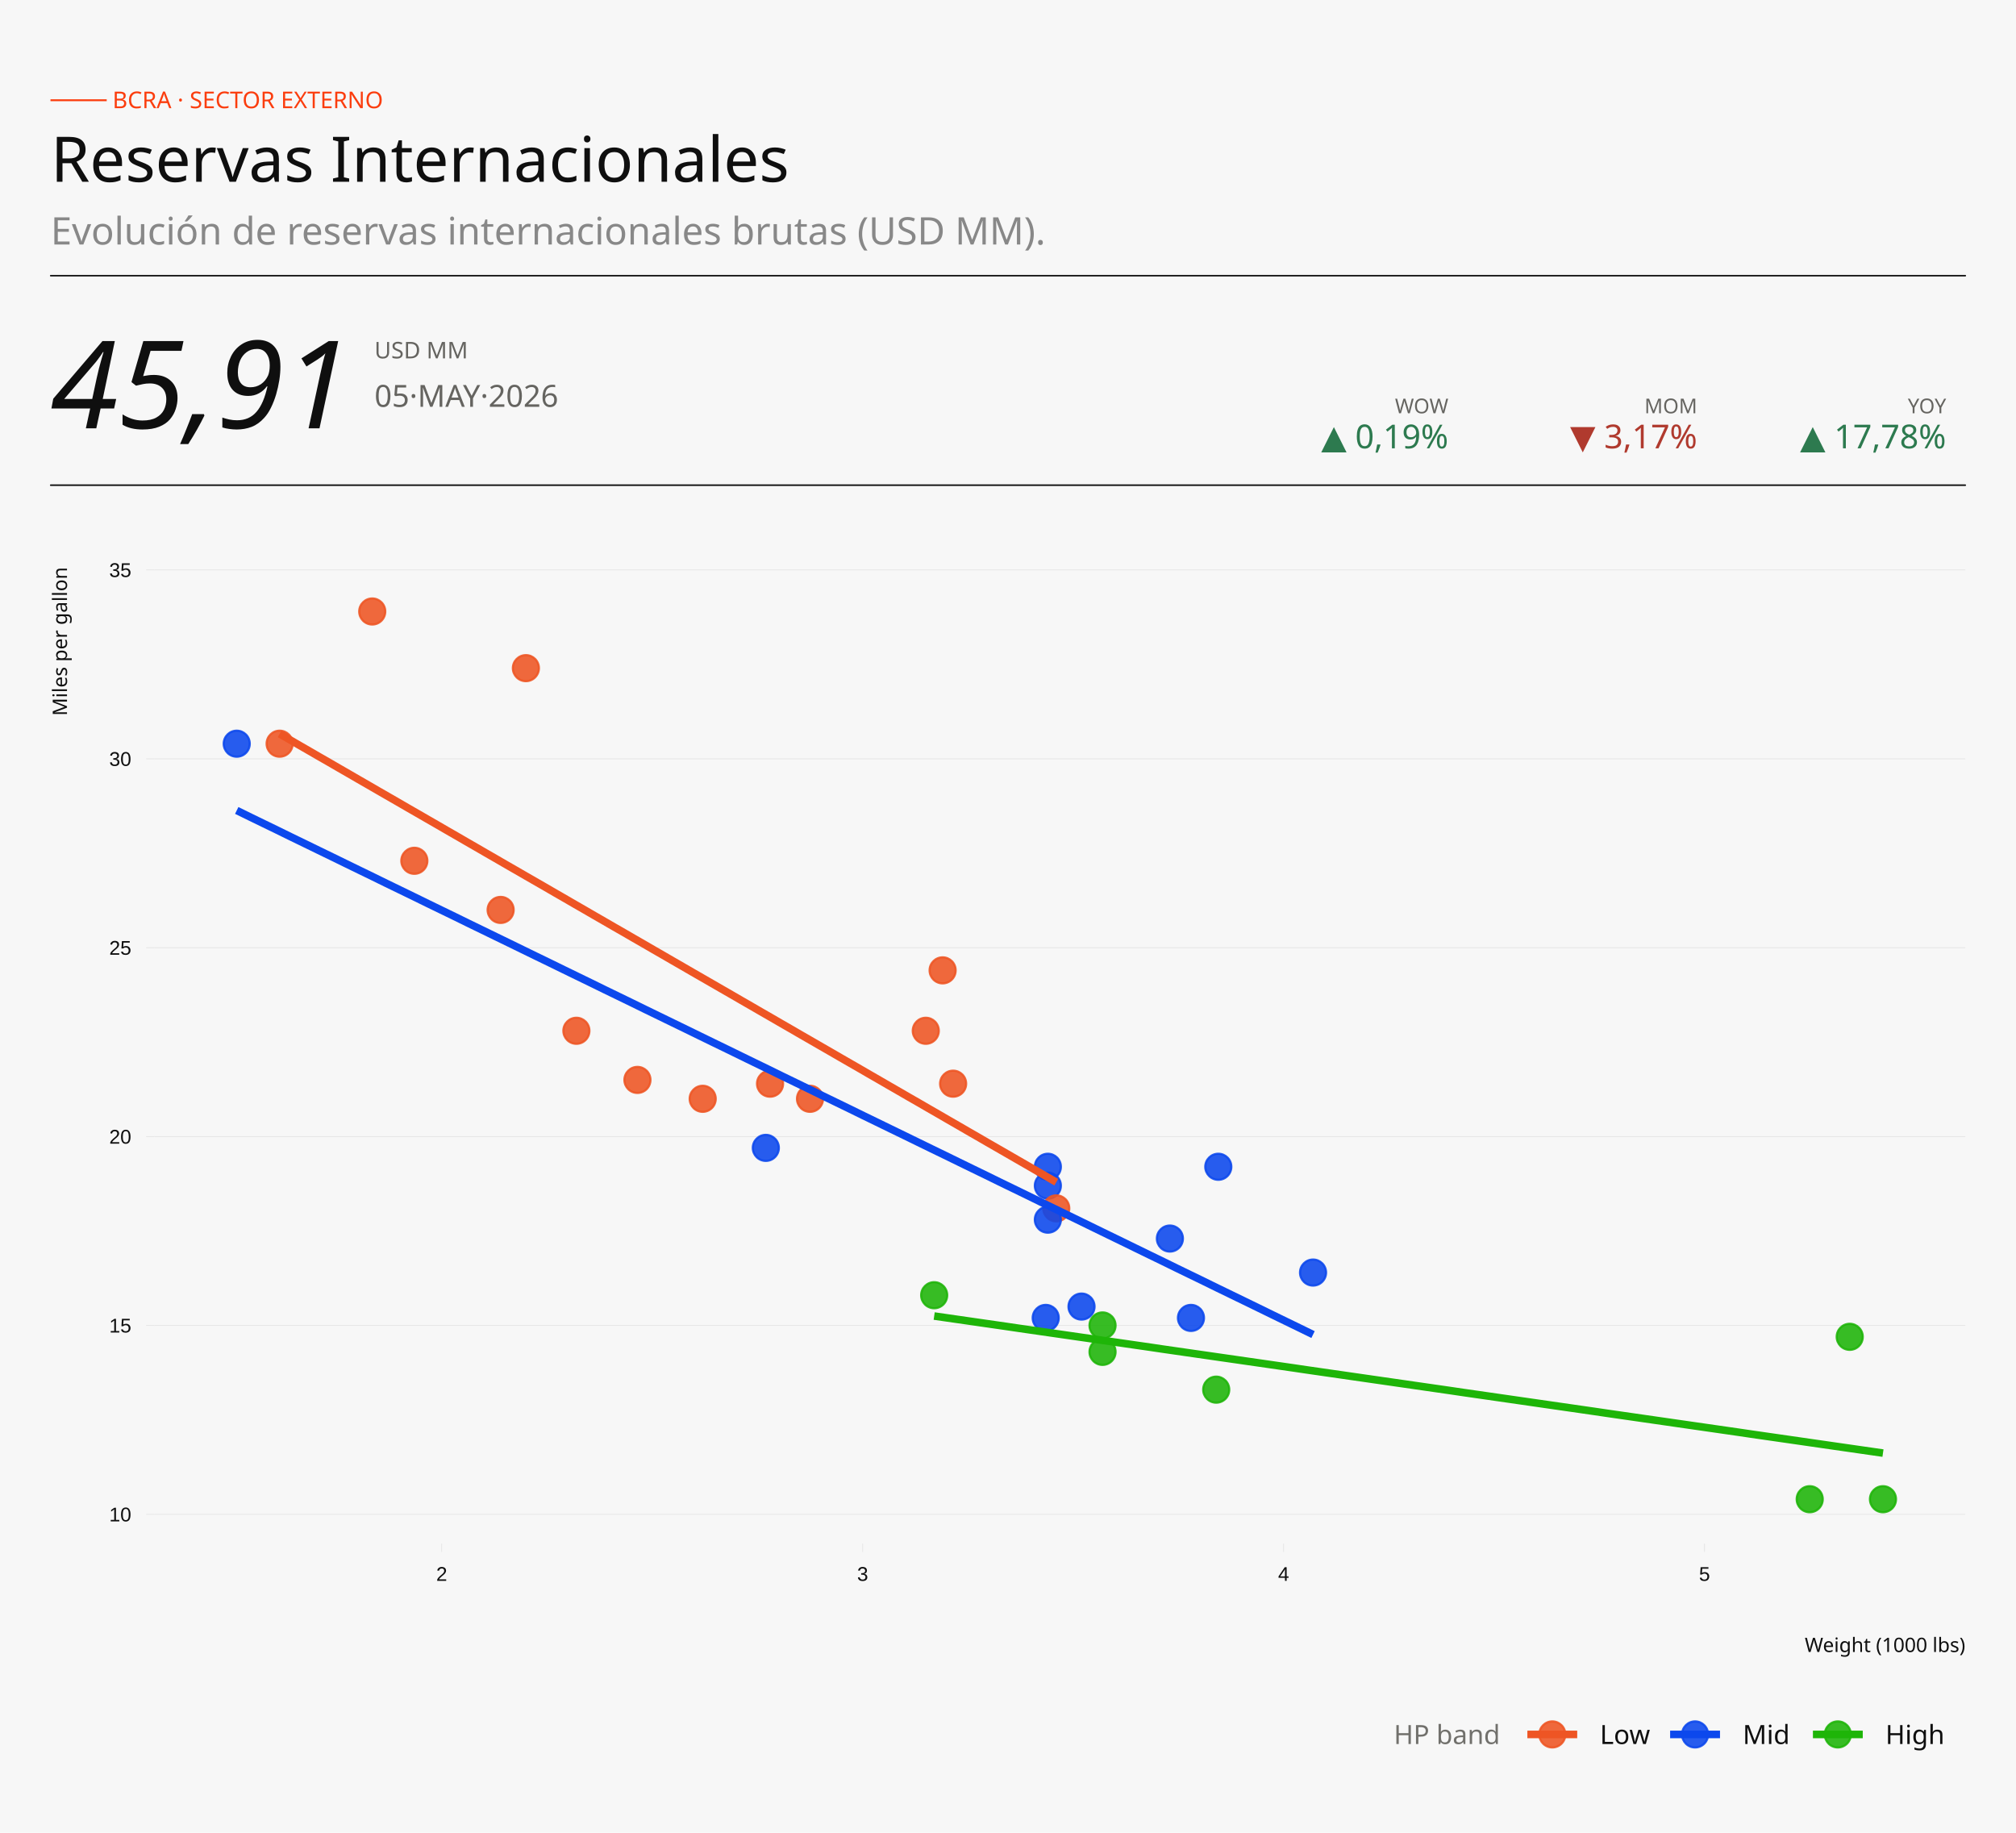
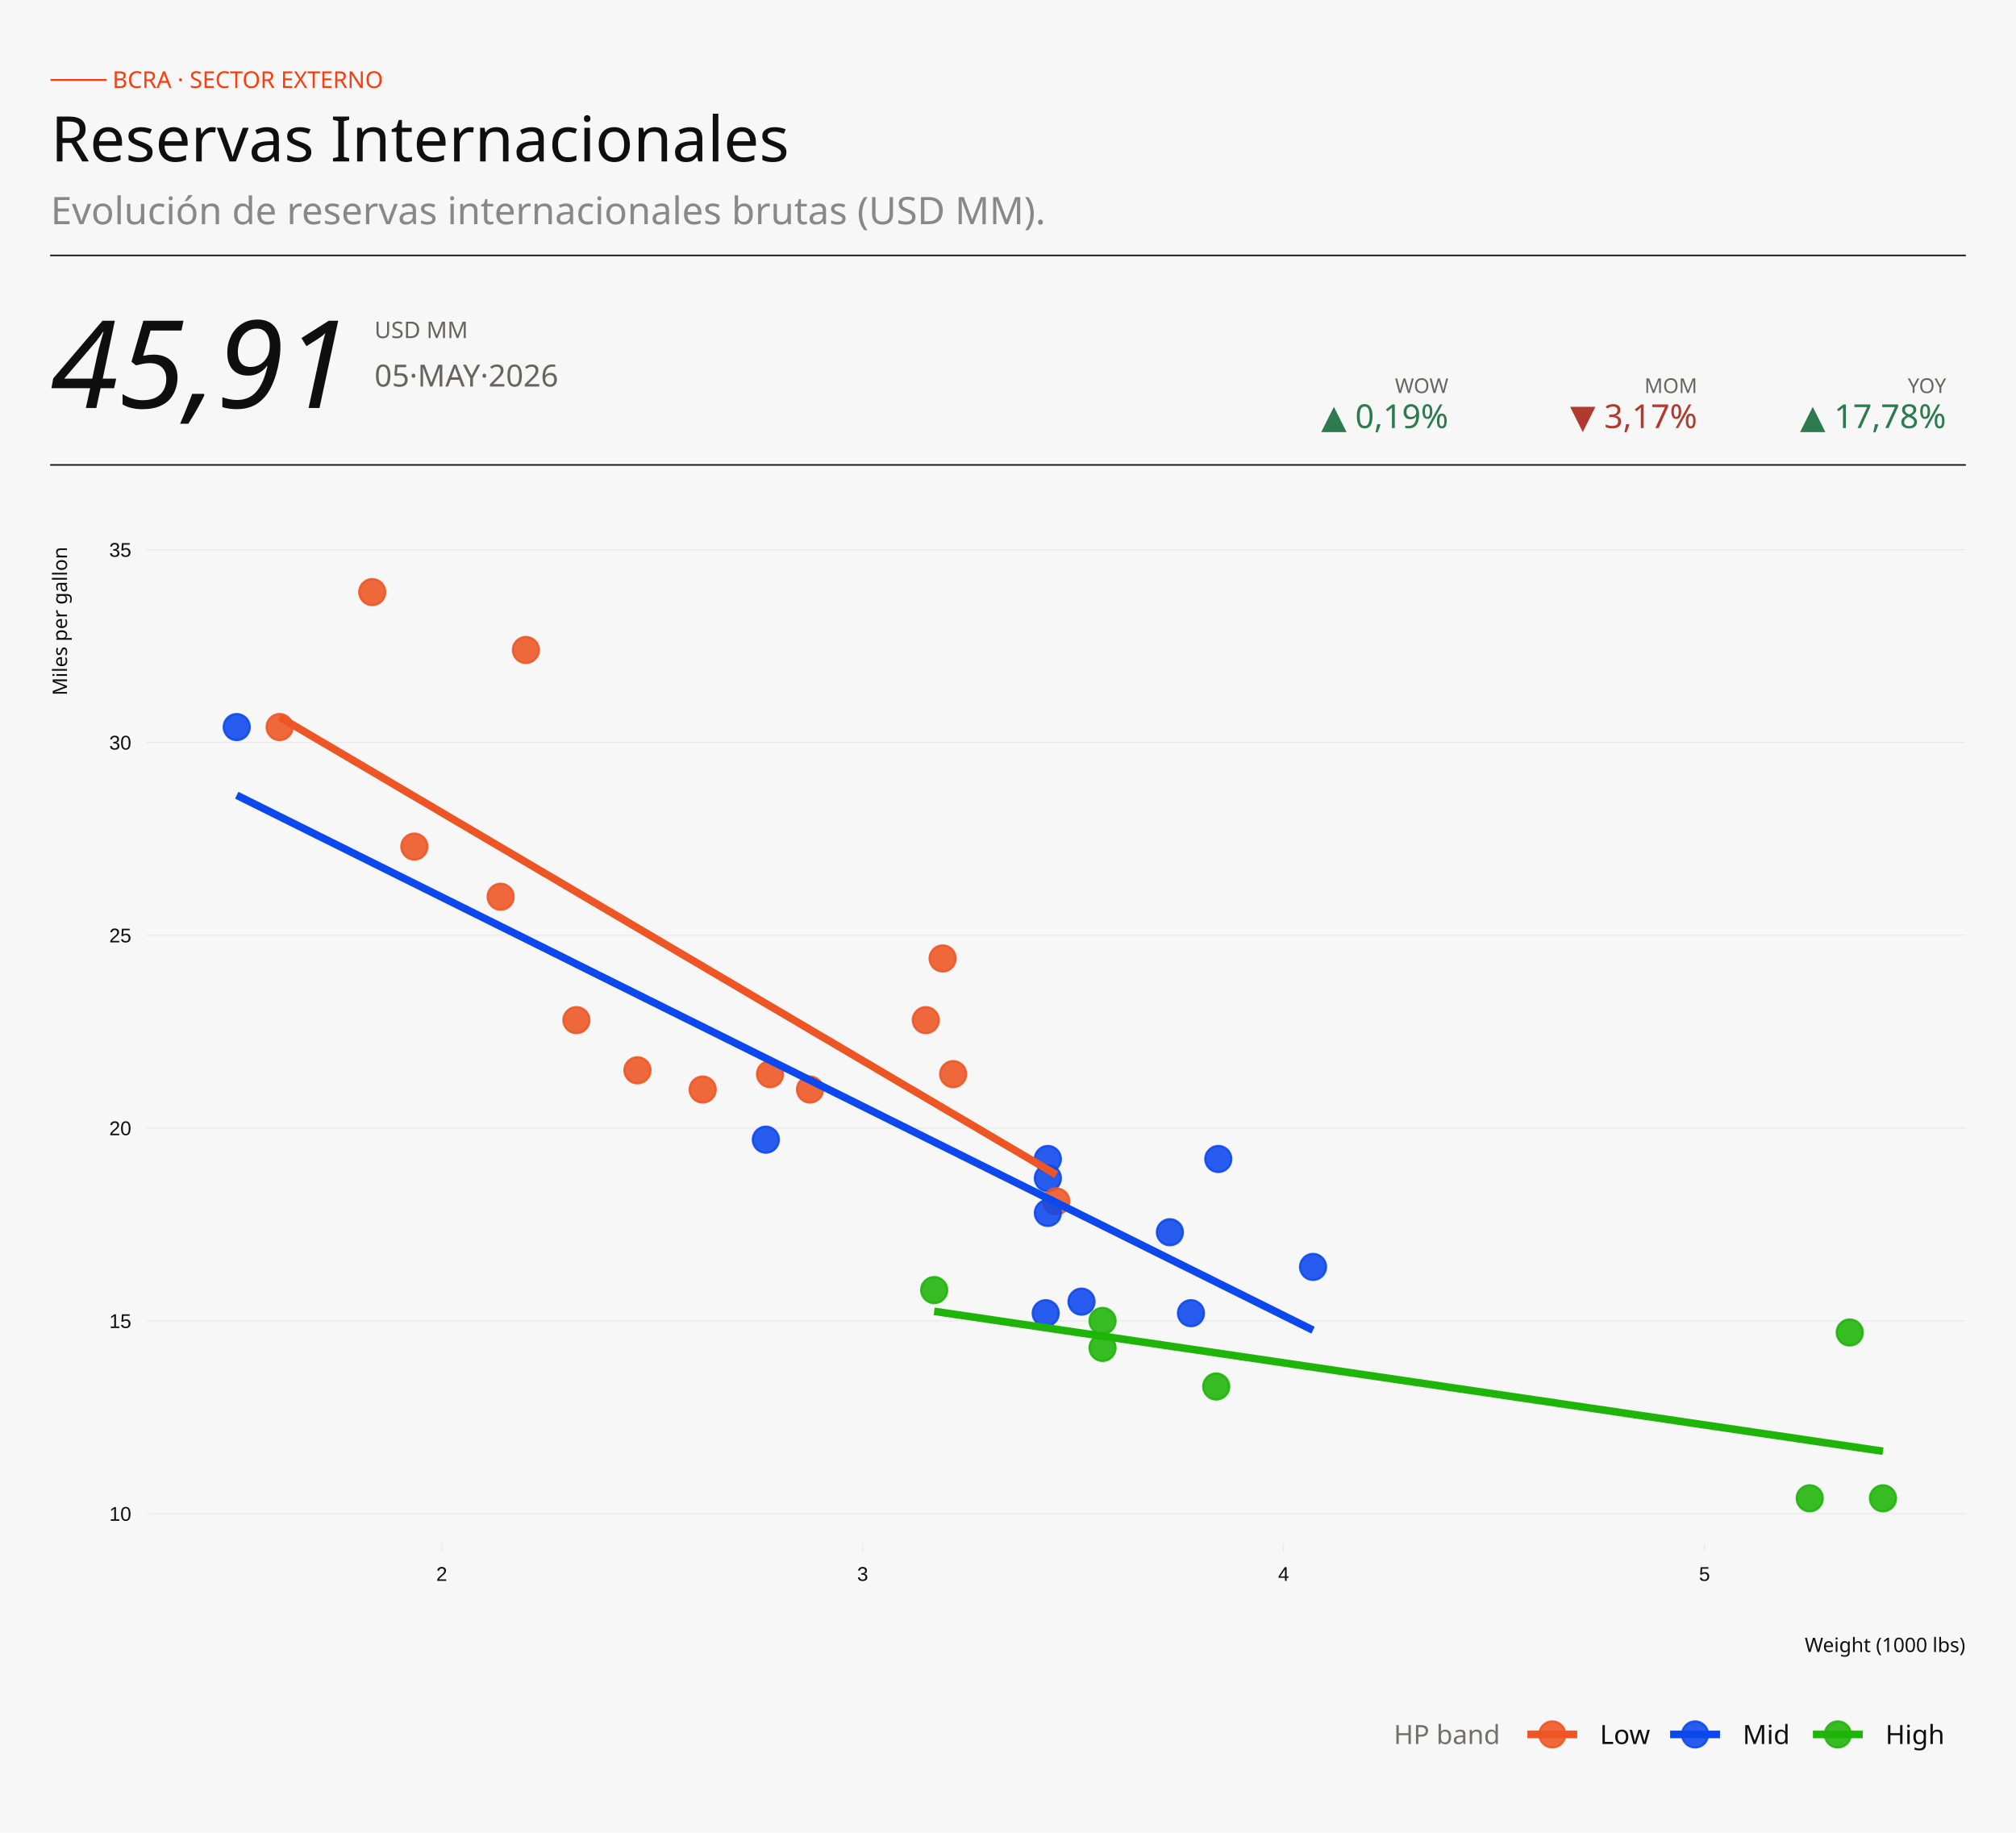
<svg xmlns="http://www.w3.org/2000/svg" width="396.00pt" height="360.00pt" viewBox="0 0 396.00 360.00">
  <g class="svglite">
    <defs>
      <style type="text/css">
    .svglite line, .svglite polyline, .svglite polygon, .svglite path, .svglite rect, .svglite circle {
      fill: none;
      stroke: #000000;
      stroke-linecap: round;
      stroke-linejoin: round;
      stroke-miterlimit: 10.00;
    }
    .svglite text {
      white-space: pre;
    }
    .svglite g.glyphgroup path {
      fill: inherit;
      stroke: none;
    }
  </style>
    </defs>
    <rect width="100%" height="100%" style="stroke: none; fill: none;" />
    <defs>
      <clipPath id="cpMC4wMHwzOTYuMDB8MC4wMHwzNjAuMDA=">
        <rect x="0.00" y="0.00" width="396.00" height="360.00" />
      </clipPath>
    </defs>
    <g clip-path="url(#cpMC4wMHwzOTYuMDB8MC4wMHwzNjAuMDA=)">
-       <rect x="0.00" y="0.00" width="396.00" height="360.00" style="stroke-width: 0.63; stroke: none; fill: #F7F7F7;" />
+       <rect x="0.00" y="0" width="396.00" height="360.00" style="stroke-width: 0.63; stroke: none; fill: #F7F7F7;" />
    </g>
    <defs>
-       <clipPath id="cpMzAuMzN8Mzg2LjA0fDExMS4zOXwzMDMuMjA=">
-         <rect x="30.33" y="111.39" width="355.71" height="191.81" />
+       <clipPath id="cpMzAuMzN8Mzg2LjA0fDEwNy40MHwzMDMuMjA=">
+         <rect x="30.33" y="107.40" width="355.71" height="195.80" />
      </clipPath>
    </defs>
-     <g clip-path="url(#cpMzAuMzN8Mzg2LjA0fDExMS4zOXwzMDMuMjA=)">
-       <rect x="30.33" y="111.39" width="355.71" height="191.81" style="stroke-width: 0.63; stroke: none; fill: #F7F7F7;" />
-       <polyline points="30.33,297.45 386.04,297.45 " style="stroke-width: 0.15; stroke: #E4E4E4; stroke-linecap: butt;" />
-       <polyline points="30.33,260.35 386.04,260.35 " style="stroke-width: 0.15; stroke: #E4E4E4; stroke-linecap: butt;" />
-       <polyline points="30.33,223.25 386.04,223.25 " style="stroke-width: 0.15; stroke: #E4E4E4; stroke-linecap: butt;" />
-       <polyline points="30.33,186.15 386.04,186.15 " style="stroke-width: 0.15; stroke: #E4E4E4; stroke-linecap: butt;" />
-       <polyline points="30.33,149.05 386.04,149.05 " style="stroke-width: 0.15; stroke: #E4E4E4; stroke-linecap: butt;" />
-       <polyline points="30.33,111.95 386.04,111.95 " style="stroke-width: 0.15; stroke: #E4E4E4; stroke-linecap: butt;" />
-       <circle cx="138.03" cy="215.83" r="2.56" style="stroke-width: 0.42; stroke: #EE5524; stroke-opacity: 0.88; fill: #EE5524; fill-opacity: 0.88;" />
-       <circle cx="159.11" cy="215.83" r="2.56" style="stroke-width: 0.42; stroke: #EE5524; stroke-opacity: 0.88; fill: #EE5524; fill-opacity: 0.88;" />
-       <circle cx="113.22" cy="202.47" r="2.56" style="stroke-width: 0.42; stroke: #EE5524; stroke-opacity: 0.88; fill: #EE5524; fill-opacity: 0.88;" />
-       <circle cx="187.22" cy="212.86" r="2.56" style="stroke-width: 0.42; stroke: #EE5524; stroke-opacity: 0.88; fill: #EE5524; fill-opacity: 0.88;" />
-       <circle cx="205.83" cy="232.89" r="2.56" style="stroke-width: 0.42; stroke: #0C48ED; stroke-opacity: 0.88; fill: #0C48ED; fill-opacity: 0.88;" />
-       <circle cx="207.48" cy="237.35" r="2.56" style="stroke-width: 0.42; stroke: #EE5524; stroke-opacity: 0.88; fill: #EE5524; fill-opacity: 0.88;" />
-       <circle cx="216.57" cy="265.54" r="2.56" style="stroke-width: 0.42; stroke: #1EB508; stroke-opacity: 0.88; fill: #1EB508; fill-opacity: 0.88;" />
-       <circle cx="185.16" cy="190.60" r="2.56" style="stroke-width: 0.42; stroke: #EE5524; stroke-opacity: 0.88; fill: #EE5524; fill-opacity: 0.88;" />
-       <circle cx="181.85" cy="202.47" r="2.56" style="stroke-width: 0.42; stroke: #EE5524; stroke-opacity: 0.88; fill: #EE5524; fill-opacity: 0.88;" />
-       <circle cx="205.83" cy="229.18" r="2.56" style="stroke-width: 0.42; stroke: #0C48ED; stroke-opacity: 0.88; fill: #0C48ED; fill-opacity: 0.88;" />
-       <circle cx="205.83" cy="239.57" r="2.56" style="stroke-width: 0.42; stroke: #0C48ED; stroke-opacity: 0.88; fill: #0C48ED; fill-opacity: 0.88;" />
-       <circle cx="257.92" cy="249.96" r="2.56" style="stroke-width: 0.42; stroke: #0C48ED; stroke-opacity: 0.88; fill: #0C48ED; fill-opacity: 0.88;" />
-       <circle cx="229.80" cy="243.28" r="2.56" style="stroke-width: 0.42; stroke: #0C48ED; stroke-opacity: 0.88; fill: #0C48ED; fill-opacity: 0.88;" />
-       <circle cx="233.94" cy="258.87" r="2.56" style="stroke-width: 0.42; stroke: #0C48ED; stroke-opacity: 0.88; fill: #0C48ED; fill-opacity: 0.88;" />
-       <circle cx="355.48" cy="294.48" r="2.56" style="stroke-width: 0.42; stroke: #1EB508; stroke-opacity: 0.88; fill: #1EB508; fill-opacity: 0.88;" />
-       <circle cx="369.87" cy="294.48" r="2.56" style="stroke-width: 0.42; stroke: #1EB508; stroke-opacity: 0.88; fill: #1EB508; fill-opacity: 0.88;" />
-       <circle cx="363.34" cy="262.58" r="2.56" style="stroke-width: 0.42; stroke: #1EB508; stroke-opacity: 0.88; fill: #1EB508; fill-opacity: 0.88;" />
-       <circle cx="103.30" cy="131.24" r="2.56" style="stroke-width: 0.42; stroke: #EE5524; stroke-opacity: 0.88; fill: #EE5524; fill-opacity: 0.88;" />
-       <circle cx="54.93" cy="146.08" r="2.56" style="stroke-width: 0.42; stroke: #EE5524; stroke-opacity: 0.88; fill: #EE5524; fill-opacity: 0.88;" />
-       <circle cx="73.12" cy="120.11" r="2.56" style="stroke-width: 0.42; stroke: #EE5524; stroke-opacity: 0.88; fill: #EE5524; fill-opacity: 0.88;" />
-       <circle cx="125.21" cy="212.12" r="2.56" style="stroke-width: 0.42; stroke: #EE5524; stroke-opacity: 0.88; fill: #EE5524; fill-opacity: 0.88;" />
-       <circle cx="212.44" cy="256.64" r="2.56" style="stroke-width: 0.42; stroke: #0C48ED; stroke-opacity: 0.88; fill: #0C48ED; fill-opacity: 0.88;" />
-       <circle cx="205.41" cy="258.87" r="2.56" style="stroke-width: 0.42; stroke: #0C48ED; stroke-opacity: 0.88; fill: #0C48ED; fill-opacity: 0.88;" />
-       <circle cx="238.90" cy="272.96" r="2.56" style="stroke-width: 0.42; stroke: #1EB508; stroke-opacity: 0.88; fill: #1EB508; fill-opacity: 0.88;" />
-       <circle cx="239.31" cy="229.18" r="2.56" style="stroke-width: 0.42; stroke: #0C48ED; stroke-opacity: 0.88; fill: #0C48ED; fill-opacity: 0.88;" />
-       <circle cx="81.39" cy="169.08" r="2.56" style="stroke-width: 0.42; stroke: #EE5524; stroke-opacity: 0.88; fill: #EE5524; fill-opacity: 0.88;" />
-       <circle cx="98.34" cy="178.73" r="2.56" style="stroke-width: 0.42; stroke: #EE5524; stroke-opacity: 0.88; fill: #EE5524; fill-opacity: 0.88;" />
-       <circle cx="46.50" cy="146.08" r="2.56" style="stroke-width: 0.42; stroke: #0C48ED; stroke-opacity: 0.88; fill: #0C48ED; fill-opacity: 0.88;" />
-       <circle cx="183.50" cy="254.41" r="2.56" style="stroke-width: 0.42; stroke: #1EB508; stroke-opacity: 0.88; fill: #1EB508; fill-opacity: 0.88;" />
-       <circle cx="150.43" cy="225.47" r="2.56" style="stroke-width: 0.42; stroke: #0C48ED; stroke-opacity: 0.88; fill: #0C48ED; fill-opacity: 0.88;" />
-       <circle cx="216.57" cy="260.35" r="2.56" style="stroke-width: 0.42; stroke: #1EB508; stroke-opacity: 0.88; fill: #1EB508; fill-opacity: 0.88;" />
-       <circle cx="151.26" cy="212.86" r="2.56" style="stroke-width: 0.42; stroke: #EE5524; stroke-opacity: 0.88; fill: #EE5524; fill-opacity: 0.88;" />
-       <polyline points="54.93,144.15 56.86,145.26 58.79,146.38 60.72,147.49 62.65,148.61 64.59,149.72 66.52,150.84 68.45,151.95 70.38,153.07 72.31,154.18 74.24,155.30 76.17,156.41 78.10,157.52 80.03,158.64 81.96,159.75 83.90,160.87 85.83,161.98 87.76,163.10 89.69,164.21 91.62,165.33 93.55,166.44 95.48,167.56 97.41,168.67 99.34,169.79 101.27,170.90 103.21,172.02 105.14,173.13 107.07,174.24 109.00,175.36 110.93,176.47 112.86,177.59 114.79,178.70 116.72,179.82 118.65,180.93 120.58,182.05 122.52,183.16 124.45,184.28 126.38,185.39 128.31,186.51 130.24,187.62 132.17,188.74 134.10,189.85 136.03,190.97 137.96,192.08 139.89,193.19 141.83,194.31 143.76,195.42 145.69,196.54 147.62,197.65 149.55,198.77 151.48,199.88 153.41,201.00 155.34,202.11 157.27,203.23 159.20,204.34 161.14,205.46 163.07,206.57 165.00,207.69 166.93,208.80 168.86,209.91 170.79,211.03 172.72,212.14 174.65,213.26 176.58,214.37 178.51,215.49 180.45,216.60 182.38,217.72 184.31,218.83 186.24,219.95 188.17,221.06 190.10,222.18 192.03,223.29 193.96,224.41 195.89,225.52 197.82,226.63 199.76,227.75 201.69,228.86 203.62,229.98 205.55,231.09 207.48,232.21 " style="stroke-width: 1.49; stroke: #EE5524; stroke-linecap: butt;" />
-       <polyline points="46.50,159.19 49.17,160.50 51.85,161.80 54.53,163.10 57.20,164.41 59.88,165.71 62.55,167.01 65.23,168.31 67.91,169.62 70.58,170.92 73.26,172.22 75.93,173.53 78.61,174.83 81.29,176.13 83.96,177.44 86.64,178.74 89.32,180.04 91.99,181.35 94.67,182.65 97.34,183.95 100.02,185.25 102.70,186.56 105.37,187.86 108.05,189.16 110.73,190.47 113.40,191.77 116.08,193.07 118.75,194.38 121.43,195.68 124.11,196.98 126.78,198.29 129.46,199.59 132.13,200.89 134.81,202.19 137.49,203.50 140.16,204.80 142.84,206.10 145.52,207.41 148.19,208.71 150.87,210.01 153.54,211.32 156.22,212.62 158.90,213.92 161.57,215.23 164.25,216.53 166.93,217.83 169.60,219.14 172.28,220.44 174.95,221.74 177.63,223.04 180.31,224.35 182.98,225.65 185.66,226.95 188.34,228.26 191.01,229.56 193.69,230.86 196.36,232.17 199.04,233.47 201.72,234.77 204.39,236.08 207.07,237.38 209.74,238.68 212.42,239.98 215.10,241.29 217.77,242.59 220.45,243.89 223.13,245.20 225.80,246.50 228.48,247.80 231.15,249.11 233.83,250.41 236.51,251.71 239.18,253.02 241.86,254.32 244.54,255.62 247.21,256.92 249.89,258.23 252.56,259.53 255.24,260.83 257.92,262.14 " style="stroke-width: 1.49; stroke: #0C48ED; stroke-linecap: butt;" />
-       <polyline points="183.50,258.50 185.86,258.84 188.22,259.18 190.58,259.52 192.94,259.86 195.30,260.20 197.66,260.54 200.02,260.89 202.37,261.23 204.73,261.57 207.09,261.91 209.45,262.25 211.81,262.59 214.17,262.93 216.53,263.27 218.89,263.61 221.25,263.95 223.61,264.29 225.97,264.63 228.32,264.98 230.68,265.32 233.04,265.66 235.40,266.00 237.76,266.34 240.12,266.68 242.48,267.02 244.84,267.36 247.20,267.70 249.56,268.04 251.91,268.38 254.27,268.72 256.63,269.07 258.99,269.41 261.35,269.75 263.71,270.09 266.07,270.43 268.43,270.77 270.79,271.11 273.15,271.45 275.51,271.79 277.86,272.13 280.22,272.47 282.58,272.81 284.94,273.15 287.30,273.50 289.66,273.84 292.02,274.18 294.38,274.52 296.74,274.86 299.10,275.20 301.46,275.54 303.81,275.88 306.17,276.22 308.53,276.56 310.89,276.90 313.25,277.24 315.61,277.59 317.97,277.93 320.33,278.27 322.69,278.61 325.05,278.95 327.41,279.29 329.76,279.63 332.12,279.97 334.48,280.31 336.84,280.65 339.20,280.99 341.56,281.33 343.92,281.68 346.28,282.02 348.64,282.36 351.00,282.70 353.36,283.04 355.71,283.38 358.07,283.72 360.43,284.06 362.79,284.40 365.15,284.74 367.51,285.08 369.87,285.42 " style="stroke-width: 1.49; stroke: #1EB508; stroke-linecap: butt;" />
+     <g clip-path="url(#cpMzAuMzN8Mzg2LjA0fDEwNy40MHwzMDMuMjA=)">
+       <rect x="30.33" y="107.40" width="355.71" height="195.80" style="stroke-width: 0.63; stroke: none; fill: #F7F7F7;" />
+       <polyline points="30.33,297.33 386.04,297.33 " style="stroke-width: 0.15; stroke: #E4E4E4; stroke-linecap: butt;" />
+       <polyline points="30.33,259.46 386.04,259.46 " style="stroke-width: 0.15; stroke: #E4E4E4; stroke-linecap: butt;" />
+       <polyline points="30.33,221.59 386.04,221.59 " style="stroke-width: 0.15; stroke: #E4E4E4; stroke-linecap: butt;" />
+       <polyline points="30.33,183.72 386.04,183.72 " style="stroke-width: 0.15; stroke: #E4E4E4; stroke-linecap: butt;" />
+       <polyline points="30.33,145.84 386.04,145.84 " style="stroke-width: 0.15; stroke: #E4E4E4; stroke-linecap: butt;" />
+       <polyline points="30.33,107.97 386.04,107.97 " style="stroke-width: 0.15; stroke: #E4E4E4; stroke-linecap: butt;" />
+       <circle cx="138.03" cy="214.01" r="2.56" style="stroke-width: 0.42; stroke: #EE5524; stroke-opacity: 0.88; fill: #EE5524; fill-opacity: 0.88;" />
+       <circle cx="159.11" cy="214.01" r="2.56" style="stroke-width: 0.42; stroke: #EE5524; stroke-opacity: 0.88; fill: #EE5524; fill-opacity: 0.88;" />
+       <circle cx="113.22" cy="200.38" r="2.56" style="stroke-width: 0.42; stroke: #EE5524; stroke-opacity: 0.88; fill: #EE5524; fill-opacity: 0.88;" />
+       <circle cx="187.22" cy="210.98" r="2.56" style="stroke-width: 0.42; stroke: #EE5524; stroke-opacity: 0.88; fill: #EE5524; fill-opacity: 0.88;" />
+       <circle cx="205.83" cy="231.43" r="2.56" style="stroke-width: 0.42; stroke: #0C48ED; stroke-opacity: 0.88; fill: #0C48ED; fill-opacity: 0.88;" />
+       <circle cx="207.48" cy="235.98" r="2.56" style="stroke-width: 0.42; stroke: #EE5524; stroke-opacity: 0.88; fill: #EE5524; fill-opacity: 0.88;" />
+       <circle cx="216.57" cy="264.76" r="2.56" style="stroke-width: 0.42; stroke: #1EB508; stroke-opacity: 0.88; fill: #1EB508; fill-opacity: 0.88;" />
+       <circle cx="185.16" cy="188.26" r="2.56" style="stroke-width: 0.42; stroke: #EE5524; stroke-opacity: 0.88; fill: #EE5524; fill-opacity: 0.88;" />
+       <circle cx="181.85" cy="200.38" r="2.56" style="stroke-width: 0.42; stroke: #EE5524; stroke-opacity: 0.88; fill: #EE5524; fill-opacity: 0.88;" />
+       <circle cx="205.83" cy="227.65" r="2.56" style="stroke-width: 0.42; stroke: #0C48ED; stroke-opacity: 0.88; fill: #0C48ED; fill-opacity: 0.88;" />
+       <circle cx="205.83" cy="238.25" r="2.56" style="stroke-width: 0.42; stroke: #0C48ED; stroke-opacity: 0.88; fill: #0C48ED; fill-opacity: 0.88;" />
+       <circle cx="257.92" cy="248.85" r="2.56" style="stroke-width: 0.42; stroke: #0C48ED; stroke-opacity: 0.88; fill: #0C48ED; fill-opacity: 0.88;" />
+       <circle cx="229.80" cy="242.04" r="2.56" style="stroke-width: 0.42; stroke: #0C48ED; stroke-opacity: 0.88; fill: #0C48ED; fill-opacity: 0.88;" />
+       <circle cx="233.94" cy="257.94" r="2.56" style="stroke-width: 0.42; stroke: #0C48ED; stroke-opacity: 0.88; fill: #0C48ED; fill-opacity: 0.88;" />
+       <circle cx="355.48" cy="294.30" r="2.56" style="stroke-width: 0.42; stroke: #1EB508; stroke-opacity: 0.88; fill: #1EB508; fill-opacity: 0.88;" />
+       <circle cx="369.87" cy="294.30" r="2.56" style="stroke-width: 0.42; stroke: #1EB508; stroke-opacity: 0.88; fill: #1EB508; fill-opacity: 0.88;" />
+       <circle cx="363.34" cy="261.73" r="2.56" style="stroke-width: 0.42; stroke: #1EB508; stroke-opacity: 0.88; fill: #1EB508; fill-opacity: 0.88;" />
+       <circle cx="103.30" cy="127.67" r="2.56" style="stroke-width: 0.42; stroke: #EE5524; stroke-opacity: 0.88; fill: #EE5524; fill-opacity: 0.88;" />
+       <circle cx="54.93" cy="142.81" r="2.56" style="stroke-width: 0.42; stroke: #EE5524; stroke-opacity: 0.88; fill: #EE5524; fill-opacity: 0.88;" />
+       <circle cx="73.12" cy="116.30" r="2.56" style="stroke-width: 0.42; stroke: #EE5524; stroke-opacity: 0.88; fill: #EE5524; fill-opacity: 0.88;" />
+       <circle cx="125.21" cy="210.23" r="2.56" style="stroke-width: 0.42; stroke: #EE5524; stroke-opacity: 0.88; fill: #EE5524; fill-opacity: 0.88;" />
+       <circle cx="212.44" cy="255.67" r="2.56" style="stroke-width: 0.42; stroke: #0C48ED; stroke-opacity: 0.88; fill: #0C48ED; fill-opacity: 0.88;" />
+       <circle cx="205.41" cy="257.94" r="2.56" style="stroke-width: 0.42; stroke: #0C48ED; stroke-opacity: 0.88; fill: #0C48ED; fill-opacity: 0.88;" />
+       <circle cx="238.90" cy="272.34" r="2.56" style="stroke-width: 0.42; stroke: #1EB508; stroke-opacity: 0.88; fill: #1EB508; fill-opacity: 0.88;" />
+       <circle cx="239.31" cy="227.65" r="2.56" style="stroke-width: 0.42; stroke: #0C48ED; stroke-opacity: 0.88; fill: #0C48ED; fill-opacity: 0.88;" />
+       <circle cx="81.39" cy="166.29" r="2.56" style="stroke-width: 0.42; stroke: #EE5524; stroke-opacity: 0.88; fill: #EE5524; fill-opacity: 0.88;" />
+       <circle cx="98.34" cy="176.14" r="2.56" style="stroke-width: 0.42; stroke: #EE5524; stroke-opacity: 0.88; fill: #EE5524; fill-opacity: 0.88;" />
+       <circle cx="46.50" cy="142.81" r="2.56" style="stroke-width: 0.42; stroke: #0C48ED; stroke-opacity: 0.88; fill: #0C48ED; fill-opacity: 0.88;" />
+       <circle cx="183.50" cy="253.40" r="2.56" style="stroke-width: 0.42; stroke: #1EB508; stroke-opacity: 0.88; fill: #1EB508; fill-opacity: 0.88;" />
+       <circle cx="150.43" cy="223.86" r="2.56" style="stroke-width: 0.42; stroke: #0C48ED; stroke-opacity: 0.88; fill: #0C48ED; fill-opacity: 0.88;" />
+       <circle cx="216.57" cy="259.46" r="2.56" style="stroke-width: 0.42; stroke: #1EB508; stroke-opacity: 0.88; fill: #1EB508; fill-opacity: 0.88;" />
+       <circle cx="151.26" cy="210.98" r="2.56" style="stroke-width: 0.42; stroke: #EE5524; stroke-opacity: 0.88; fill: #EE5524; fill-opacity: 0.88;" />
+       <polyline points="54.93,140.84 56.86,141.98 58.79,143.12 60.72,144.26 62.65,145.40 64.59,146.53 66.52,147.67 68.45,148.81 70.38,149.95 72.31,151.08 74.24,152.22 76.17,153.36 78.10,154.50 80.03,155.64 81.96,156.77 83.90,157.91 85.83,159.05 87.76,160.19 89.69,161.33 91.62,162.46 93.55,163.60 95.48,164.74 97.41,165.88 99.34,167.01 101.27,168.15 103.21,169.29 105.14,170.43 107.07,171.57 109.00,172.70 110.93,173.84 112.86,174.98 114.79,176.12 116.72,177.25 118.65,178.39 120.58,179.53 122.52,180.67 124.45,181.81 126.38,182.94 128.31,184.08 130.24,185.22 132.17,186.36 134.10,187.50 136.03,188.63 137.96,189.77 139.89,190.91 141.83,192.05 143.76,193.18 145.69,194.32 147.62,195.46 149.55,196.60 151.48,197.74 153.41,198.87 155.34,200.01 157.27,201.15 159.20,202.29 161.14,203.43 163.07,204.56 165.00,205.70 166.93,206.84 168.86,207.98 170.79,209.11 172.72,210.25 174.65,211.39 176.58,212.53 178.51,213.67 180.45,214.80 182.38,215.94 184.31,217.08 186.24,218.22 188.17,219.35 190.10,220.49 192.03,221.63 193.96,222.77 195.89,223.91 197.82,225.04 199.76,226.18 201.69,227.32 203.62,228.46 205.55,229.60 207.48,230.73 " style="stroke-width: 1.49; stroke: #EE5524; stroke-linecap: butt;" />
+       <polyline points="46.50,156.20 49.17,157.53 51.85,158.86 54.53,160.19 57.20,161.52 59.88,162.85 62.55,164.18 65.23,165.51 67.91,166.84 70.58,168.17 73.26,169.50 75.93,170.83 78.61,172.16 81.29,173.49 83.96,174.82 86.64,176.15 89.32,177.48 91.99,178.81 94.67,180.14 97.34,181.47 100.02,182.80 102.70,184.13 105.37,185.46 108.05,186.79 110.73,188.12 113.40,189.46 116.08,190.79 118.75,192.12 121.43,193.45 124.11,194.78 126.78,196.11 129.46,197.44 132.13,198.77 134.81,200.10 137.49,201.43 140.16,202.76 142.84,204.09 145.52,205.42 148.19,206.75 150.87,208.08 153.54,209.41 156.22,210.74 158.90,212.07 161.57,213.40 164.25,214.73 166.93,216.06 169.60,217.39 172.28,218.72 174.95,220.05 177.63,221.38 180.31,222.71 182.98,224.04 185.66,225.37 188.34,226.70 191.01,228.03 193.69,229.36 196.36,230.69 199.04,232.02 201.72,233.35 204.39,234.68 207.07,236.01 209.74,237.34 212.42,238.67 215.10,240.00 217.77,241.33 220.45,242.66 223.13,243.99 225.80,245.32 228.48,246.65 231.15,247.98 233.83,249.31 236.51,250.64 239.18,251.97 241.86,253.30 244.54,254.63 247.21,255.96 249.89,257.29 252.56,258.62 255.24,259.95 257.92,261.28 " style="stroke-width: 1.49; stroke: #0C48ED; stroke-linecap: butt;" />
+       <polyline points="183.50,257.57 185.86,257.92 188.22,258.27 190.58,258.61 192.94,258.96 195.30,259.31 197.66,259.66 200.02,260.01 202.37,260.35 204.73,260.70 207.09,261.05 209.45,261.40 211.81,261.75 214.17,262.09 216.53,262.44 218.89,262.79 221.25,263.14 223.61,263.49 225.97,263.83 228.32,264.18 230.68,264.53 233.04,264.88 235.40,265.22 237.76,265.57 240.12,265.92 242.48,266.27 244.84,266.62 247.20,266.96 249.56,267.31 251.91,267.66 254.27,268.01 256.63,268.36 258.99,268.70 261.35,269.05 263.71,269.40 266.07,269.75 268.43,270.10 270.79,270.44 273.15,270.79 275.51,271.14 277.86,271.49 280.22,271.83 282.58,272.18 284.94,272.53 287.30,272.88 289.66,273.23 292.02,273.57 294.38,273.92 296.74,274.27 299.10,274.62 301.46,274.97 303.81,275.31 306.17,275.66 308.53,276.01 310.89,276.36 313.25,276.71 315.61,277.05 317.97,277.40 320.33,277.75 322.69,278.10 325.05,278.44 327.41,278.79 329.76,279.14 332.12,279.49 334.48,279.84 336.84,280.18 339.20,280.53 341.56,280.88 343.92,281.23 346.28,281.58 348.64,281.92 351.00,282.27 353.36,282.62 355.71,282.97 358.07,283.32 360.43,283.66 362.79,284.01 365.15,284.36 367.51,284.71 369.87,285.05 " style="stroke-width: 1.49; stroke: #1EB508; stroke-linecap: butt;" />
    </g>
    <g clip-path="url(#cpMC4wMHwzOTYuMDB8MC4wMHwzNjAuMDA=)">
-       <text x="25.79" y="298.84" text-anchor="end" style="font-size: 3.90px;fill: #0F0F0F; font-family: &quot;Arial&quot;;" textLength="4.31px" lengthAdjust="spacingAndGlyphs">10</text>
-       <text x="25.79" y="261.74" text-anchor="end" style="font-size: 3.90px;fill: #0F0F0F; font-family: &quot;Arial&quot;;" textLength="4.31px" lengthAdjust="spacingAndGlyphs">15</text>
-       <text x="25.79" y="224.64" text-anchor="end" style="font-size: 3.90px;fill: #0F0F0F; font-family: &quot;Arial&quot;;" textLength="4.31px" lengthAdjust="spacingAndGlyphs">20</text>
-       <text x="25.79" y="187.54" text-anchor="end" style="font-size: 3.90px;fill: #0F0F0F; font-family: &quot;Arial&quot;;" textLength="4.31px" lengthAdjust="spacingAndGlyphs">25</text>
-       <text x="25.79" y="150.44" text-anchor="end" style="font-size: 3.90px;fill: #0F0F0F; font-family: &quot;Arial&quot;;" textLength="4.31px" lengthAdjust="spacingAndGlyphs">30</text>
-       <text x="25.79" y="113.34" text-anchor="end" style="font-size: 3.90px;fill: #0F0F0F; font-family: &quot;Arial&quot;;" textLength="4.31px" lengthAdjust="spacingAndGlyphs">35</text>
-       <polyline points="28.71,297.45 30.33,297.45 " style="stroke-width: 0.15; stroke: #E4E4E4; stroke-linecap: butt;" />
-       <polyline points="28.71,260.35 30.33,260.35 " style="stroke-width: 0.15; stroke: #E4E4E4; stroke-linecap: butt;" />
-       <polyline points="28.71,223.25 30.33,223.25 " style="stroke-width: 0.15; stroke: #E4E4E4; stroke-linecap: butt;" />
-       <polyline points="28.71,186.15 30.33,186.15 " style="stroke-width: 0.15; stroke: #E4E4E4; stroke-linecap: butt;" />
-       <polyline points="28.71,149.05 30.33,149.05 " style="stroke-width: 0.15; stroke: #E4E4E4; stroke-linecap: butt;" />
-       <polyline points="28.71,111.95 30.33,111.95 " style="stroke-width: 0.15; stroke: #E4E4E4; stroke-linecap: butt;" />
+       <text x="25.79" y="298.72" text-anchor="end" style="font-size: 3.90px;fill: #0F0F0F; font-family: &quot;Arial&quot;;" textLength="4.31px" lengthAdjust="spacingAndGlyphs">10</text>
+       <text x="25.79" y="260.85" text-anchor="end" style="font-size: 3.90px;fill: #0F0F0F; font-family: &quot;Arial&quot;;" textLength="4.31px" lengthAdjust="spacingAndGlyphs">15</text>
+       <text x="25.79" y="222.98" text-anchor="end" style="font-size: 3.90px;fill: #0F0F0F; font-family: &quot;Arial&quot;;" textLength="4.31px" lengthAdjust="spacingAndGlyphs">20</text>
+       <text x="25.79" y="185.11" text-anchor="end" style="font-size: 3.90px;fill: #0F0F0F; font-family: &quot;Arial&quot;;" textLength="4.31px" lengthAdjust="spacingAndGlyphs">25</text>
+       <text x="25.79" y="147.24" text-anchor="end" style="font-size: 3.90px;fill: #0F0F0F; font-family: &quot;Arial&quot;;" textLength="4.31px" lengthAdjust="spacingAndGlyphs">30</text>
+       <text x="25.79" y="109.37" text-anchor="end" style="font-size: 3.90px;fill: #0F0F0F; font-family: &quot;Arial&quot;;" textLength="4.31px" lengthAdjust="spacingAndGlyphs">35</text>
+       <polyline points="28.71,297.33 30.33,297.33 " style="stroke-width: 0.15; stroke: #E4E4E4; stroke-linecap: butt;" />
+       <polyline points="28.71,259.46 30.33,259.46 " style="stroke-width: 0.15; stroke: #E4E4E4; stroke-linecap: butt;" />
+       <polyline points="28.71,221.59 30.33,221.59 " style="stroke-width: 0.15; stroke: #E4E4E4; stroke-linecap: butt;" />
+       <polyline points="28.71,183.72 30.33,183.72 " style="stroke-width: 0.15; stroke: #E4E4E4; stroke-linecap: butt;" />
+       <polyline points="28.71,145.84 30.33,145.84 " style="stroke-width: 0.15; stroke: #E4E4E4; stroke-linecap: butt;" />
+       <polyline points="28.71,107.97 30.33,107.97 " style="stroke-width: 0.15; stroke: #E4E4E4; stroke-linecap: butt;" />
      <polyline points="86.76,304.82 86.76,303.20 " style="stroke-width: 0.15; stroke: #E4E4E4; stroke-linecap: butt;" />
      <polyline points="169.45,304.82 169.45,303.20 " style="stroke-width: 0.15; stroke: #E4E4E4; stroke-linecap: butt;" />
      <polyline points="252.13,304.82 252.13,303.20 " style="stroke-width: 0.15; stroke: #E4E4E4; stroke-linecap: butt;" />
      <polyline points="334.81,304.82 334.81,303.20 " style="stroke-width: 0.15; stroke: #E4E4E4; stroke-linecap: butt;" />
      <text x="86.76" y="310.52" text-anchor="middle" style="font-size: 3.90px;fill: #0F0F0F; font-family: &quot;Arial&quot;;" textLength="2.16px" lengthAdjust="spacingAndGlyphs">2</text>
      <text x="169.45" y="310.52" text-anchor="middle" style="font-size: 3.90px;fill: #0F0F0F; font-family: &quot;Arial&quot;;" textLength="2.16px" lengthAdjust="spacingAndGlyphs">3</text>
      <text x="252.13" y="310.52" text-anchor="middle" style="font-size: 3.90px;fill: #0F0F0F; font-family: &quot;Arial&quot;;" textLength="2.16px" lengthAdjust="spacingAndGlyphs">4</text>
      <text x="334.81" y="310.52" text-anchor="middle" style="font-size: 3.90px;fill: #0F0F0F; font-family: &quot;Arial&quot;;" textLength="2.16px" lengthAdjust="spacingAndGlyphs">5</text>
      <text x="386.04" y="324.49" text-anchor="end" style="font-size: 3.90px; font-weight: 100;fill: #0F0F0F; font-family: &quot;JetBrains Mono&quot;;" textLength="39.58px" lengthAdjust="spacingAndGlyphs">Weight (1000 lbs)</text>
-       <text transform="translate(13.16,111.39) rotate(-90)" text-anchor="end" style="font-size: 3.90px; font-weight: 100;fill: #0F0F0F; font-family: &quot;JetBrains Mono&quot;;" textLength="37.25px" lengthAdjust="spacingAndGlyphs">Miles per gallon</text>
+       <text transform="translate(13.16,107.40) rotate(-90)" text-anchor="end" style="font-size: 3.90px; font-weight: 100;fill: #0F0F0F; font-family: &quot;JetBrains Mono&quot;;" textLength="37.25px" lengthAdjust="spacingAndGlyphs">Miles per gallon</text>
      <rect x="270.56" y="331.32" width="115.48" height="18.72" style="stroke-width: 0.75; stroke: none;" />
      <rect x="270.56" y="331.32" width="115.48" height="18.72" style="stroke-width: 0.63; stroke: none; fill: #F7F7F7;" />
      <text x="273.79" y="342.57" style="font-size: 5.20px;fill: #71706C; font-family: &quot;JetBrains Mono&quot;;" textLength="21.77px" lengthAdjust="spacingAndGlyphs">HP band</text>
      <rect x="298.80" y="334.56" width="12.24" height="12.24" style="stroke-width: 0.63; stroke: none; fill: #F7F7F7;" />
      <circle cx="304.92" cy="340.68" r="2.56" style="stroke-width: 0.42; stroke: #EE5524; stroke-opacity: 0.88; fill: #EE5524; fill-opacity: 0.88;" />
      <line x1="300.02" y1="340.68" x2="309.81" y2="340.68" style="stroke-width: 1.49; stroke: #EE5524; stroke-linecap: butt;" />
      <rect x="326.84" y="334.56" width="12.24" height="12.24" style="stroke-width: 0.63; stroke: none; fill: #F7F7F7;" />
      <circle cx="332.96" cy="340.68" r="2.56" style="stroke-width: 0.42; stroke: #0C48ED; stroke-opacity: 0.88; fill: #0C48ED; fill-opacity: 0.88;" />
      <line x1="328.06" y1="340.68" x2="337.86" y2="340.68" style="stroke-width: 1.49; stroke: #0C48ED; stroke-linecap: butt;" />
      <rect x="354.88" y="334.56" width="12.24" height="12.24" style="stroke-width: 0.63; stroke: none; fill: #F7F7F7;" />
      <circle cx="361.00" cy="340.68" r="2.56" style="stroke-width: 0.42; stroke: #1EB508; stroke-opacity: 0.88; fill: #1EB508; fill-opacity: 0.88;" />
      <line x1="356.11" y1="340.68" x2="365.90" y2="340.68" style="stroke-width: 1.49; stroke: #1EB508; stroke-linecap: butt;" />
      <text x="314.27" y="342.57" style="font-size: 5.20px;fill: #0F0F0F; font-family: &quot;JetBrains Mono&quot;;" textLength="9.33px" lengthAdjust="spacingAndGlyphs">Low</text>
      <text x="342.32" y="342.57" style="font-size: 5.20px;fill: #0F0F0F; font-family: &quot;JetBrains Mono&quot;;" textLength="9.33px" lengthAdjust="spacingAndGlyphs">Mid</text>
      <text x="370.36" y="342.57" style="font-size: 5.20px;fill: #0F0F0F; font-family: &quot;JetBrains Mono&quot;;" textLength="12.44px" lengthAdjust="spacingAndGlyphs">High</text>
-       <text x="9.96" y="48.03" style="font-size: 7.47px;fill: #888888; font-family: &quot;Satoshi&quot;;" textLength="181.64px" lengthAdjust="spacingAndGlyphs">Evolución de reservas internacionales brutas (USD MM).</text>
-       <polyline points="9.96,54.15 386.04,54.15 " style="stroke-width: 0.30; stroke: #0F0F0F;" />
-       <polyline points="9.96,95.30 386.04,95.30 " style="stroke-width: 0.30; stroke: #0F0F0F;" />
-       <text x="9.96" y="84.13" style="font-size: 24.00px; font-style: italic;fill: #0F0F0F; font-family: &quot;Fraunces 9pt&quot;;" textLength="57.61px" lengthAdjust="spacingAndGlyphs">45,91</text>
-       <text x="73.55" y="70.39" style="font-size: 4.50px;fill: #656460; font-family: &quot;JetBrains Mono&quot;;" textLength="16.22px" lengthAdjust="spacingAndGlyphs">USD MM</text>
-       <text x="73.55" y="79.91" style="font-size: 6.00px;fill: #656460; font-family: &quot;JetBrains Mono&quot;;" textLength="39.53px" lengthAdjust="spacingAndGlyphs">05·MAY·2026</text>
-       <text x="284.50" y="81.17" text-anchor="end" style="font-size: 4.00px;fill: #656460; font-family: &quot;JetBrains Mono&quot;;" textLength="7.22px" lengthAdjust="spacingAndGlyphs">WOW</text>
-       <text x="284.50" y="88.06" text-anchor="end" style="font-size: 6.50px;fill: #2D7A4F; font-family: &quot;JetBrains Mono&quot;;" textLength="27.34px" lengthAdjust="spacingAndGlyphs">▲ 0,19%</text>
-       <text x="333.39" y="81.17" text-anchor="end" style="font-size: 4.00px;fill: #656460; font-family: &quot;JetBrains Mono&quot;;" textLength="7.22px" lengthAdjust="spacingAndGlyphs">MOM</text>
-       <text x="333.39" y="88.06" text-anchor="end" style="font-size: 6.50px;fill: #B03A2E; font-family: &quot;JetBrains Mono&quot;;" textLength="27.34px" lengthAdjust="spacingAndGlyphs">▼ 3,17%</text>
-       <text x="382.28" y="81.17" text-anchor="end" style="font-size: 4.00px;fill: #656460; font-family: &quot;JetBrains Mono&quot;;" textLength="7.22px" lengthAdjust="spacingAndGlyphs">YOY</text>
-       <text x="382.28" y="88.06" text-anchor="end" style="font-size: 6.50px;fill: #2D7A4F; font-family: &quot;JetBrains Mono&quot;;" textLength="31.25px" lengthAdjust="spacingAndGlyphs">▲ 17,78%</text>
-       <text x="9.96" y="35.70" style="font-size: 12.35px;fill: #0F0F0F; font-family: &quot;Archivo&quot;;" textLength="138.69px" lengthAdjust="spacingAndGlyphs">Reservas Internacionales</text>
-       <text x="9.96" y="21.25" style="font-size: 4.55px;fill: #FB3D0E; font-family: &quot;JetBrains Mono&quot;;" textLength="71.09px" lengthAdjust="spacingAndGlyphs">──── BCRA · SECTOR EXTERNO</text>
+       <text x="9.96" y="44.04" style="font-size: 7.47px;fill: #888888; font-family: &quot;Satoshi&quot;;" textLength="181.64px" lengthAdjust="spacingAndGlyphs">Evolución de reservas internacionales brutas (USD MM).</text>
+       <polyline points="9.96,50.17 386.04,50.17 " style="stroke-width: 0.30; stroke: #0F0F0F;" />
+       <polyline points="9.96,91.32 386.04,91.32 " style="stroke-width: 0.30; stroke: #0F0F0F;" />
+       <text x="9.96" y="80.14" style="font-size: 24.00px; font-style: italic;fill: #0F0F0F; font-family: &quot;Fraunces 9pt&quot;;" textLength="57.61px" lengthAdjust="spacingAndGlyphs">45,91</text>
+       <text x="73.55" y="66.41" style="font-size: 4.50px;fill: #656460; font-family: &quot;JetBrains Mono&quot;;" textLength="16.22px" lengthAdjust="spacingAndGlyphs">USD MM</text>
+       <text x="73.55" y="75.92" style="font-size: 6.00px;fill: #656460; font-family: &quot;JetBrains Mono&quot;;" textLength="39.53px" lengthAdjust="spacingAndGlyphs">05·MAY·2026</text>
+       <text x="284.50" y="77.19" text-anchor="end" style="font-size: 4.00px;fill: #656460; font-family: &quot;JetBrains Mono&quot;;" textLength="7.22px" lengthAdjust="spacingAndGlyphs">WOW</text>
+       <text x="284.50" y="84.08" text-anchor="end" style="font-size: 6.50px;fill: #2D7A4F; font-family: &quot;JetBrains Mono&quot;;" textLength="27.34px" lengthAdjust="spacingAndGlyphs">▲ 0,19%</text>
+       <text x="333.39" y="77.19" text-anchor="end" style="font-size: 4.00px;fill: #656460; font-family: &quot;JetBrains Mono&quot;;" textLength="7.22px" lengthAdjust="spacingAndGlyphs">MOM</text>
+       <text x="333.39" y="84.08" text-anchor="end" style="font-size: 6.50px;fill: #B03A2E; font-family: &quot;JetBrains Mono&quot;;" textLength="27.34px" lengthAdjust="spacingAndGlyphs">▼ 3,17%</text>
+       <text x="382.28" y="77.19" text-anchor="end" style="font-size: 4.00px;fill: #656460; font-family: &quot;JetBrains Mono&quot;;" textLength="7.22px" lengthAdjust="spacingAndGlyphs">YOY</text>
+       <text x="382.28" y="84.08" text-anchor="end" style="font-size: 6.50px;fill: #2D7A4F; font-family: &quot;JetBrains Mono&quot;;" textLength="31.25px" lengthAdjust="spacingAndGlyphs">▲ 17,78%</text>
+       <text x="9.96" y="31.71" style="font-size: 12.35px;fill: #0F0F0F; font-family: &quot;Archivo&quot;;" textLength="138.69px" lengthAdjust="spacingAndGlyphs">Reservas Internacionales</text>
+       <text x="9.96" y="17.27" style="font-size: 4.55px;fill: #FB3D0E; font-family: &quot;JetBrains Mono&quot;;" textLength="71.09px" lengthAdjust="spacingAndGlyphs">──── BCRA · SECTOR EXTERNO</text>
    </g>
  </g>
</svg>
